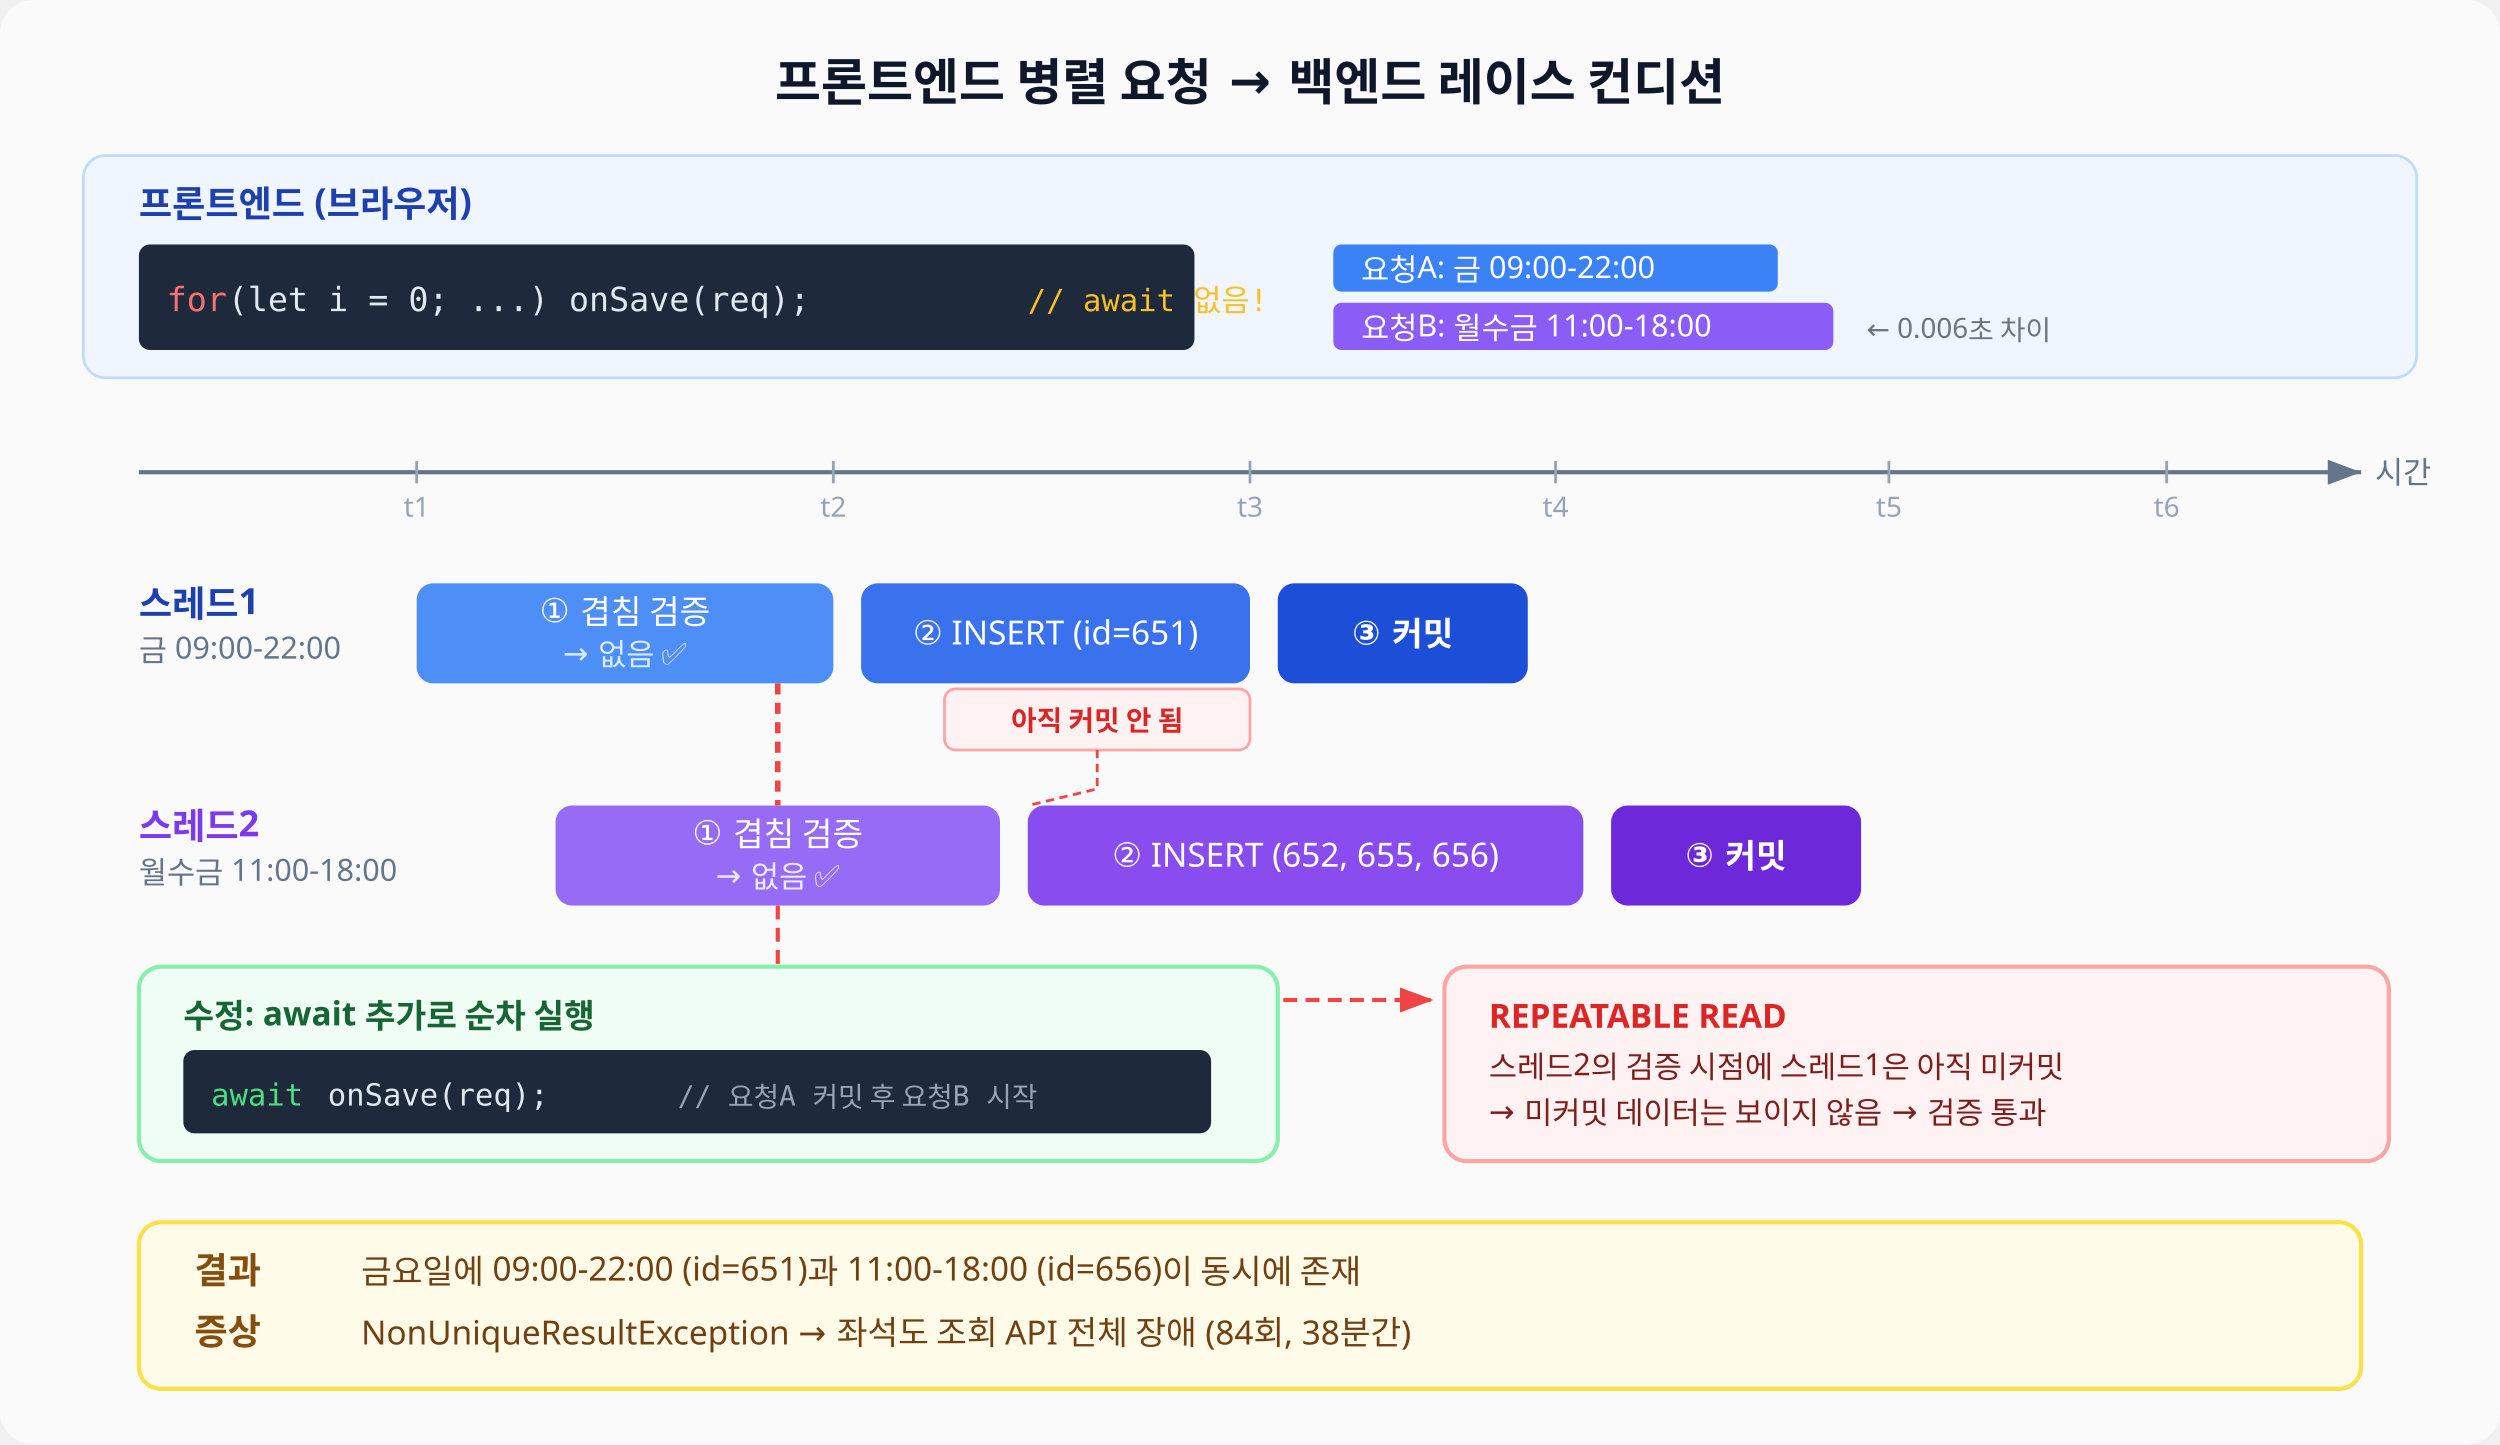
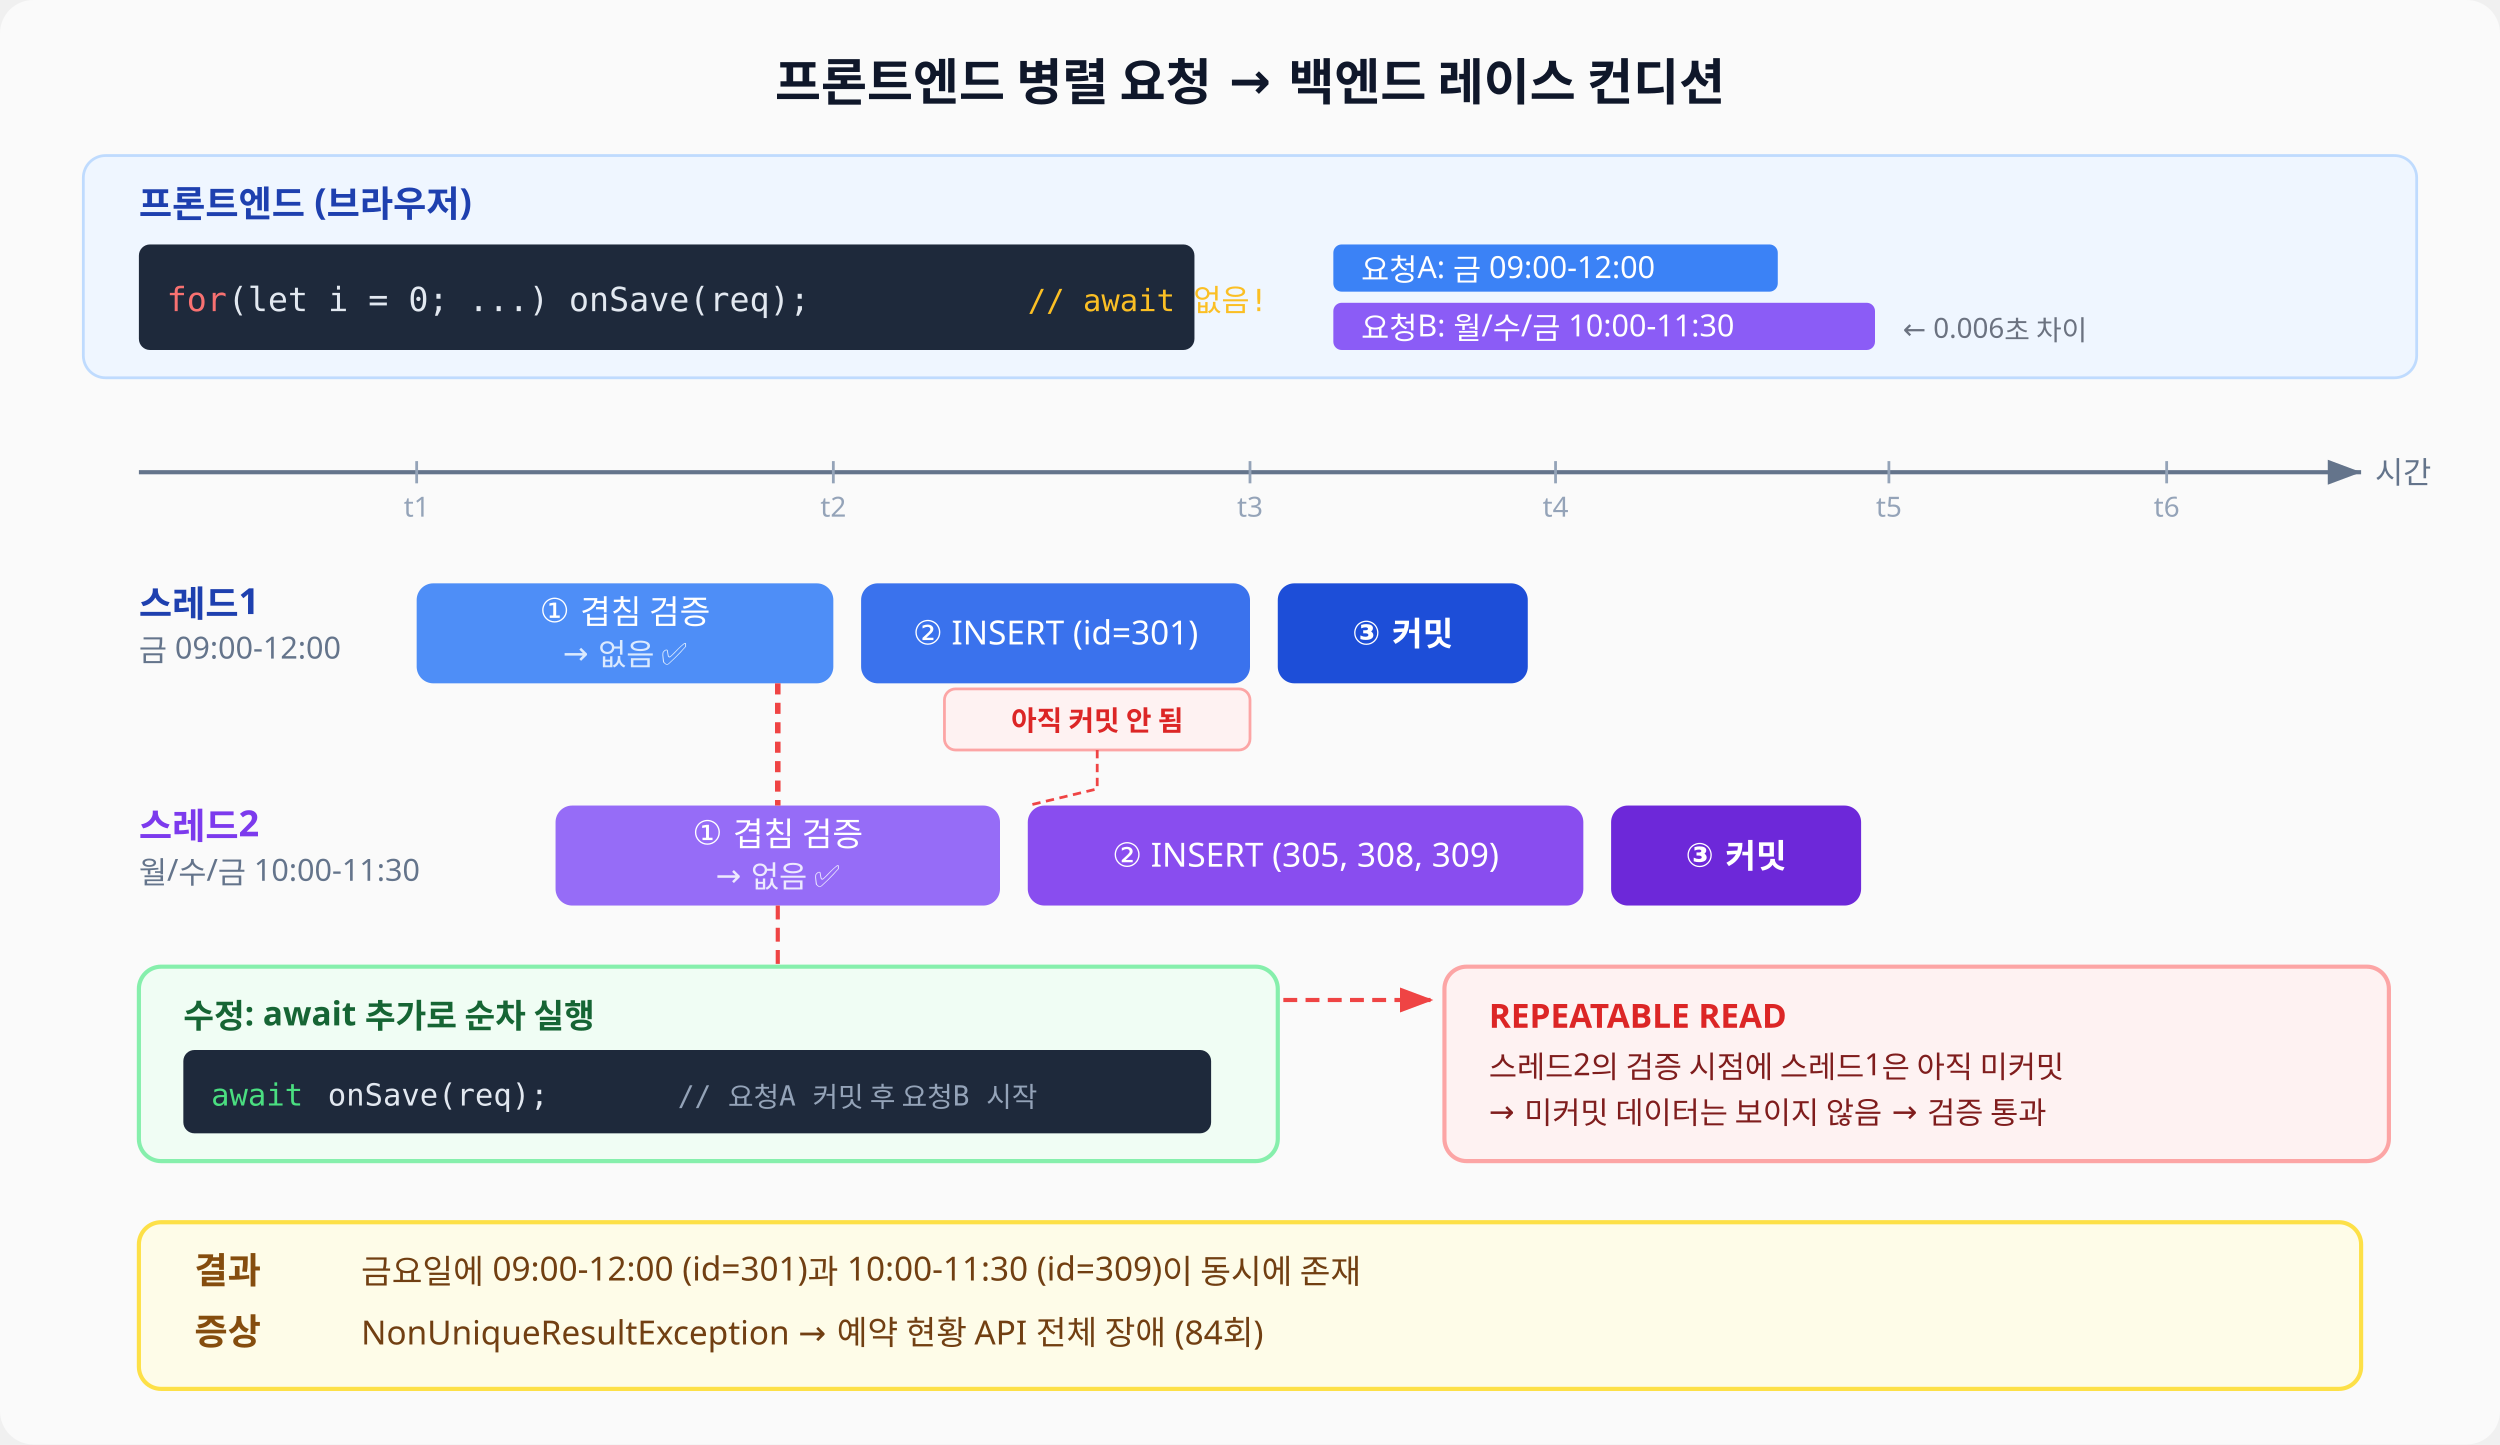
<svg xmlns="http://www.w3.org/2000/svg" viewBox="0 0 900 520" font-family="'Pretendard', 'Apple SD Gothic Neo', sans-serif">
  <defs>
    <marker id="arrow" markerWidth="8" markerHeight="6" refX="8" refY="3" orient="auto">
      <path d="M0,0 L8,3 L0,6" fill="#64748b" />
    </marker>
    <marker id="arrow-red" markerWidth="8" markerHeight="6" refX="8" refY="3" orient="auto">
      <path d="M0,0 L8,3 L0,6" fill="#ef4444" />
    </marker>
  </defs>
  <rect width="900" height="520" fill="#fafafa" rx="12" />
  <text x="450" y="36" text-anchor="middle" font-size="18" font-weight="700" fill="#0f172a">프론트엔드 병렬 요청 → 백엔드 레이스 컨디션</text>
  <rect x="30" y="56" width="840" height="80" rx="8" fill="#eff6ff" stroke="#bfdbfe" stroke-width="1" />
  <text x="50" y="78" font-size="13" font-weight="600" fill="#1e40af">프론트엔드 (브라우저)</text>
  <rect x="50" y="88" width="380" height="38" rx="4" fill="#1e293b" />
  <text x="60" y="112" font-size="12" font-family="'Fira Code', 'Consolas', monospace" fill="#f87171">for</text>
  <text x="82" y="112" font-size="12" font-family="'Fira Code', 'Consolas', monospace" fill="#e2e8f0"> (let i = 0; ...) onSave(req);</text>
  <text x="370" y="112" font-size="11" font-family="'Fira Code', 'Consolas', monospace" fill="#fbbf24">// await 없음!</text>
  <rect x="480" y="88" width="160" height="17" rx="3" fill="#3b82f6" />
-   <text x="490" y="101" font-size="11" font-weight="500" fill="white">요청A: 금 09:00-22:00</text>
-   <rect x="480" y="109" width="180" height="17" rx="3" fill="#8b5cf6" />
-   <text x="490" y="122" font-size="11" font-weight="500" fill="white">요청B: 월수금 11:00-18:00</text>
-   <text x="672" y="122" font-size="10" fill="#6b7280">← 0.006초 차이</text>
+   <text x="490" y="101" font-size="11" font-weight="500" fill="white">요청A: 금 09:00-12:00</text>
+   <rect x="480" y="109" width="195" height="17" rx="3" fill="#8b5cf6" />
+   <text x="490" y="122" font-size="11" font-weight="500" fill="white">요청B: 월/수/금 10:00-11:30</text>
+   <text x="685" y="122" font-size="10" fill="#6b7280">← 0.006초 차이</text>
  <line x1="50" y1="170" x2="850" y2="170" stroke="#64748b" stroke-width="1.5" marker-end="url(#arrow)" />
  <text x="855" y="174" font-size="11" fill="#64748b">시간</text>
  <line x1="150" y1="166" x2="150" y2="174" stroke="#94a3b8" stroke-width="1" />
  <text x="150" y="186" text-anchor="middle" font-size="10" fill="#94a3b8">t1</text>
  <line x1="300" y1="166" x2="300" y2="174" stroke="#94a3b8" stroke-width="1" />
  <text x="300" y="186" text-anchor="middle" font-size="10" fill="#94a3b8">t2</text>
  <line x1="450" y1="166" x2="450" y2="174" stroke="#94a3b8" stroke-width="1" />
  <text x="450" y="186" text-anchor="middle" font-size="10" fill="#94a3b8">t3</text>
  <line x1="560" y1="166" x2="560" y2="174" stroke="#94a3b8" stroke-width="1" />
  <text x="560" y="186" text-anchor="middle" font-size="10" fill="#94a3b8">t4</text>
  <line x1="680" y1="166" x2="680" y2="174" stroke="#94a3b8" stroke-width="1" />
  <text x="680" y="186" text-anchor="middle" font-size="10" fill="#94a3b8">t5</text>
  <line x1="780" y1="166" x2="780" y2="174" stroke="#94a3b8" stroke-width="1" />
  <text x="780" y="186" text-anchor="middle" font-size="10" fill="#94a3b8">t6</text>
  <text x="50" y="222" font-size="13" font-weight="600" fill="#1e40af">스레드1</text>
-   <text x="50" y="238" font-size="11" fill="#64748b">금 09:00-22:00</text>
+   <text x="50" y="238" font-size="11" fill="#64748b">금 09:00-12:00</text>
  <rect x="150" y="210" width="150" height="36" rx="6" fill="#3b82f6" opacity="0.9" />
  <text x="225" y="224" text-anchor="middle" font-size="12" font-weight="500" fill="white">① 겹침 검증</text>
  <text x="225" y="239" text-anchor="middle" font-size="11" fill="#dbeafe">→ 없음 ✅</text>
  <rect x="310" y="210" width="140" height="36" rx="6" fill="#2563eb" opacity="0.9" />
-   <text x="380" y="232" text-anchor="middle" font-size="12" font-weight="500" fill="white">② INSERT (id=651)</text>
+   <text x="380" y="232" text-anchor="middle" font-size="12" font-weight="500" fill="white">② INSERT (id=301)</text>
  <rect x="460" y="210" width="90" height="36" rx="6" fill="#1d4ed8" />
  <text x="505" y="232" text-anchor="middle" font-size="12" font-weight="600" fill="white">③ 커밋</text>
  <text x="50" y="302" font-size="13" font-weight="600" fill="#7c3aed">스레드2</text>
-   <text x="50" y="318" font-size="11" fill="#64748b">월수금 11:00-18:00</text>
+   <text x="50" y="318" font-size="11" fill="#64748b">월/수/금 10:00-11:30</text>
  <rect x="200" y="290" width="160" height="36" rx="6" fill="#8b5cf6" opacity="0.9" />
  <text x="280" y="304" text-anchor="middle" font-size="12" font-weight="500" fill="white">① 겹침 검증</text>
  <text x="280" y="319" text-anchor="middle" font-size="11" fill="#ede9fe">→ 없음 ✅</text>
  <rect x="370" y="290" width="200" height="36" rx="6" fill="#7c3aed" opacity="0.9" />
-   <text x="470" y="312" text-anchor="middle" font-size="12" font-weight="500" fill="white">② INSERT (652, 655, 656)</text>
+   <text x="470" y="312" text-anchor="middle" font-size="12" font-weight="500" fill="white">② INSERT (305, 308, 309)</text>
  <rect x="580" y="290" width="90" height="36" rx="6" fill="#6d28d9" />
  <text x="625" y="312" text-anchor="middle" font-size="12" font-weight="600" fill="white">③ 커밋</text>
  <line x1="280" y1="246" x2="280" y2="290" stroke="#ef4444" stroke-width="2" stroke-dasharray="4,3" />
  <rect x="520" y="348" width="340" height="70" rx="8" fill="#fef2f2" stroke="#fca5a5" stroke-width="1.5" />
  <text x="536" y="370" font-size="12" font-weight="600" fill="#dc2626">REPEATABLE READ</text>
  <text x="536" y="388" font-size="11" fill="#7f1d1d">스레드2의 검증 시점에 스레드1은 아직 미커밋</text>
  <text x="536" y="404" font-size="11" fill="#7f1d1d">→ 미커밋 데이터는 보이지 않음 → 검증 통과</text>
  <path d="M280,326 L280,360 L516,360" fill="none" stroke="#ef4444" stroke-width="1.5" stroke-dasharray="5,3" marker-end="url(#arrow-red)" />
  <rect x="340" y="248" width="110" height="22" rx="4" fill="#fef2f2" stroke="#fca5a5" stroke-width="1" />
  <text x="395" y="263" text-anchor="middle" font-size="10" font-weight="600" fill="#dc2626">아직 커밋 안 됨</text>
  <path d="M395,270 L395,284 L370,290" fill="none" stroke="#ef4444" stroke-width="1" stroke-dasharray="3,2" />
  <rect x="50" y="440" width="800" height="60" rx="8" fill="#fefce8" stroke="#fde047" stroke-width="1.5" />
  <text x="70" y="462" font-size="13" font-weight="600" fill="#854d0e">결과</text>
-   <text x="130" y="462" font-size="12" fill="#713f12">금요일에 09:00-22:00 (id=651)과 11:00-18:00 (id=656)이 동시에 존재</text>
+   <text x="130" y="462" font-size="12" fill="#713f12">금요일에 09:00-12:00 (id=301)과 10:00-11:30 (id=309)이 동시에 존재</text>
  <text x="70" y="484" font-size="13" font-weight="600" fill="#854d0e">증상</text>
-   <text x="130" y="484" font-size="12" fill="#713f12">NonUniqueResultException → 좌석도 조회 API 전체 장애 (84회, 38분간)</text>
+   <text x="130" y="484" font-size="12" fill="#713f12">NonUniqueResultException → 예약 현황 API 전체 장애 (84회)</text>
  <rect x="50" y="348" width="410" height="70" rx="8" fill="#f0fdf4" stroke="#86efac" stroke-width="1.5" />
  <text x="66" y="370" font-size="12" font-weight="600" fill="#166534">수정: await 추가로 순차 실행</text>
  <rect x="66" y="378" width="370" height="30" rx="4" fill="#1e293b" />
  <text x="76" y="398" font-size="11" font-family="'Fira Code', 'Consolas', monospace" fill="#4ade80">await</text>
  <text x="118" y="398" font-size="11" font-family="'Fira Code', 'Consolas', monospace" fill="#e2e8f0"> onSave(req); </text>
  <text x="244" y="398" font-size="10" font-family="'Fira Code', 'Consolas', monospace" fill="#94a3b8">// 요청A 커밋 후 요청B 시작</text>
</svg>
